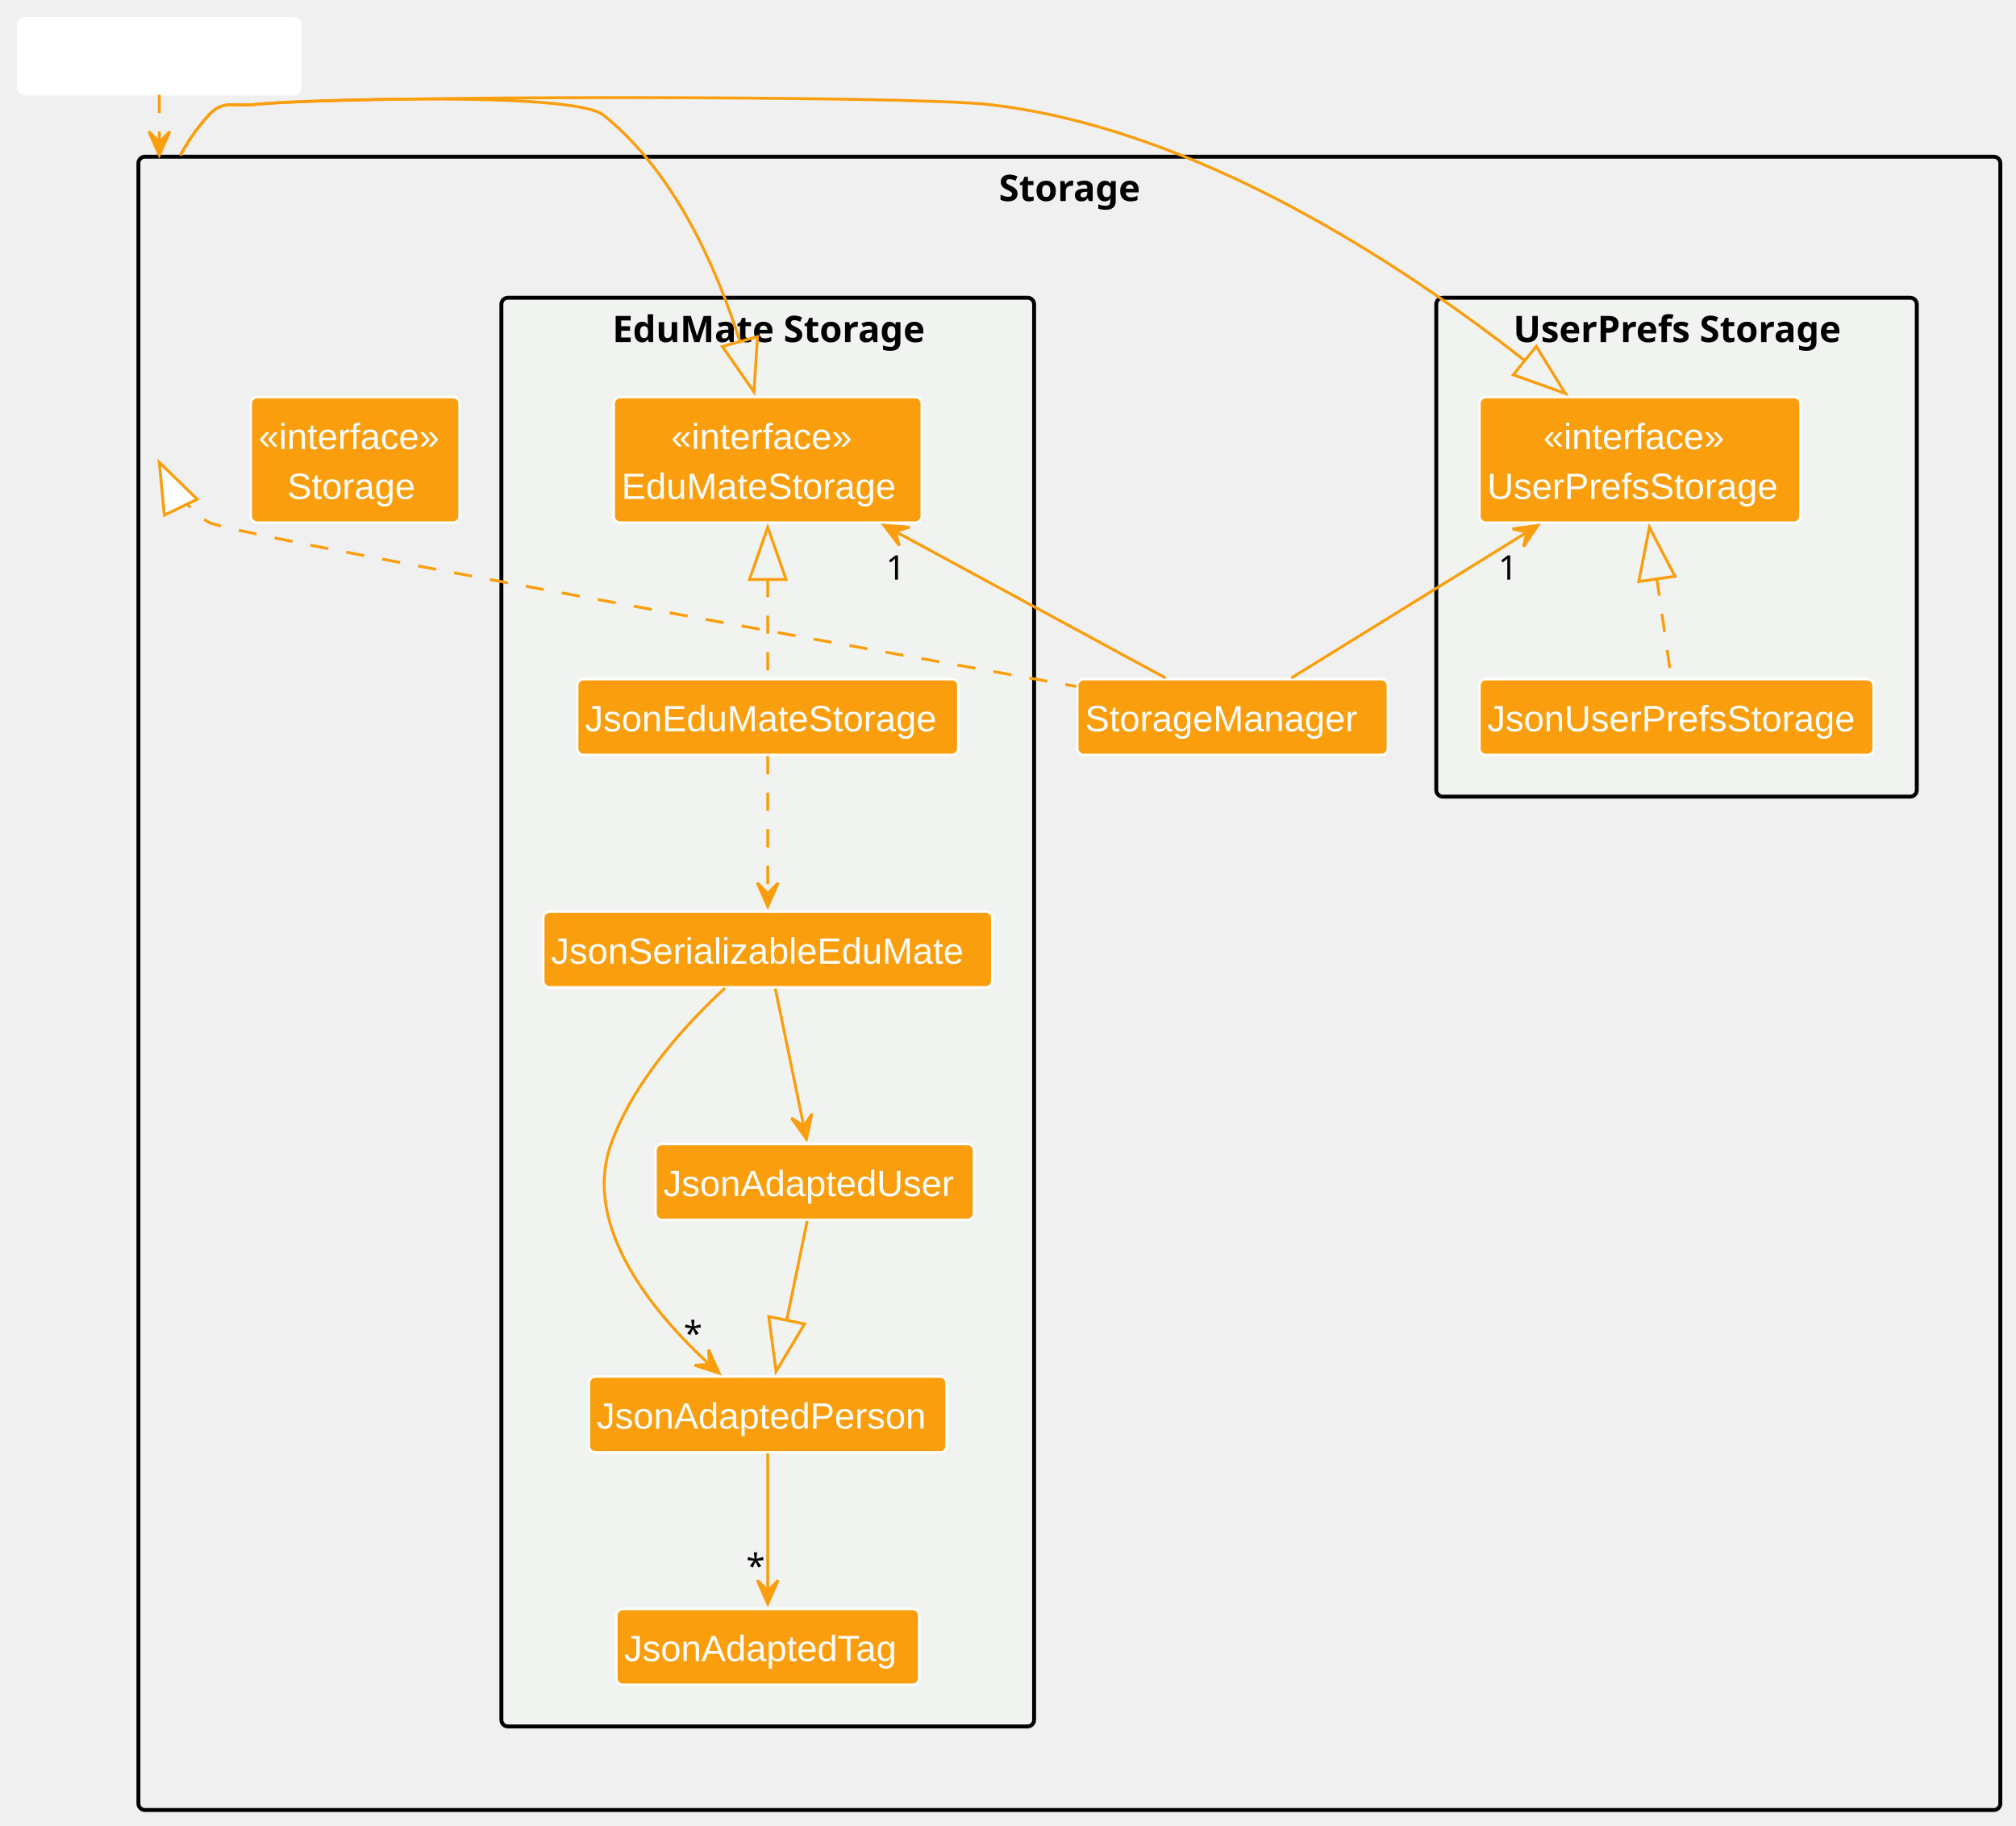
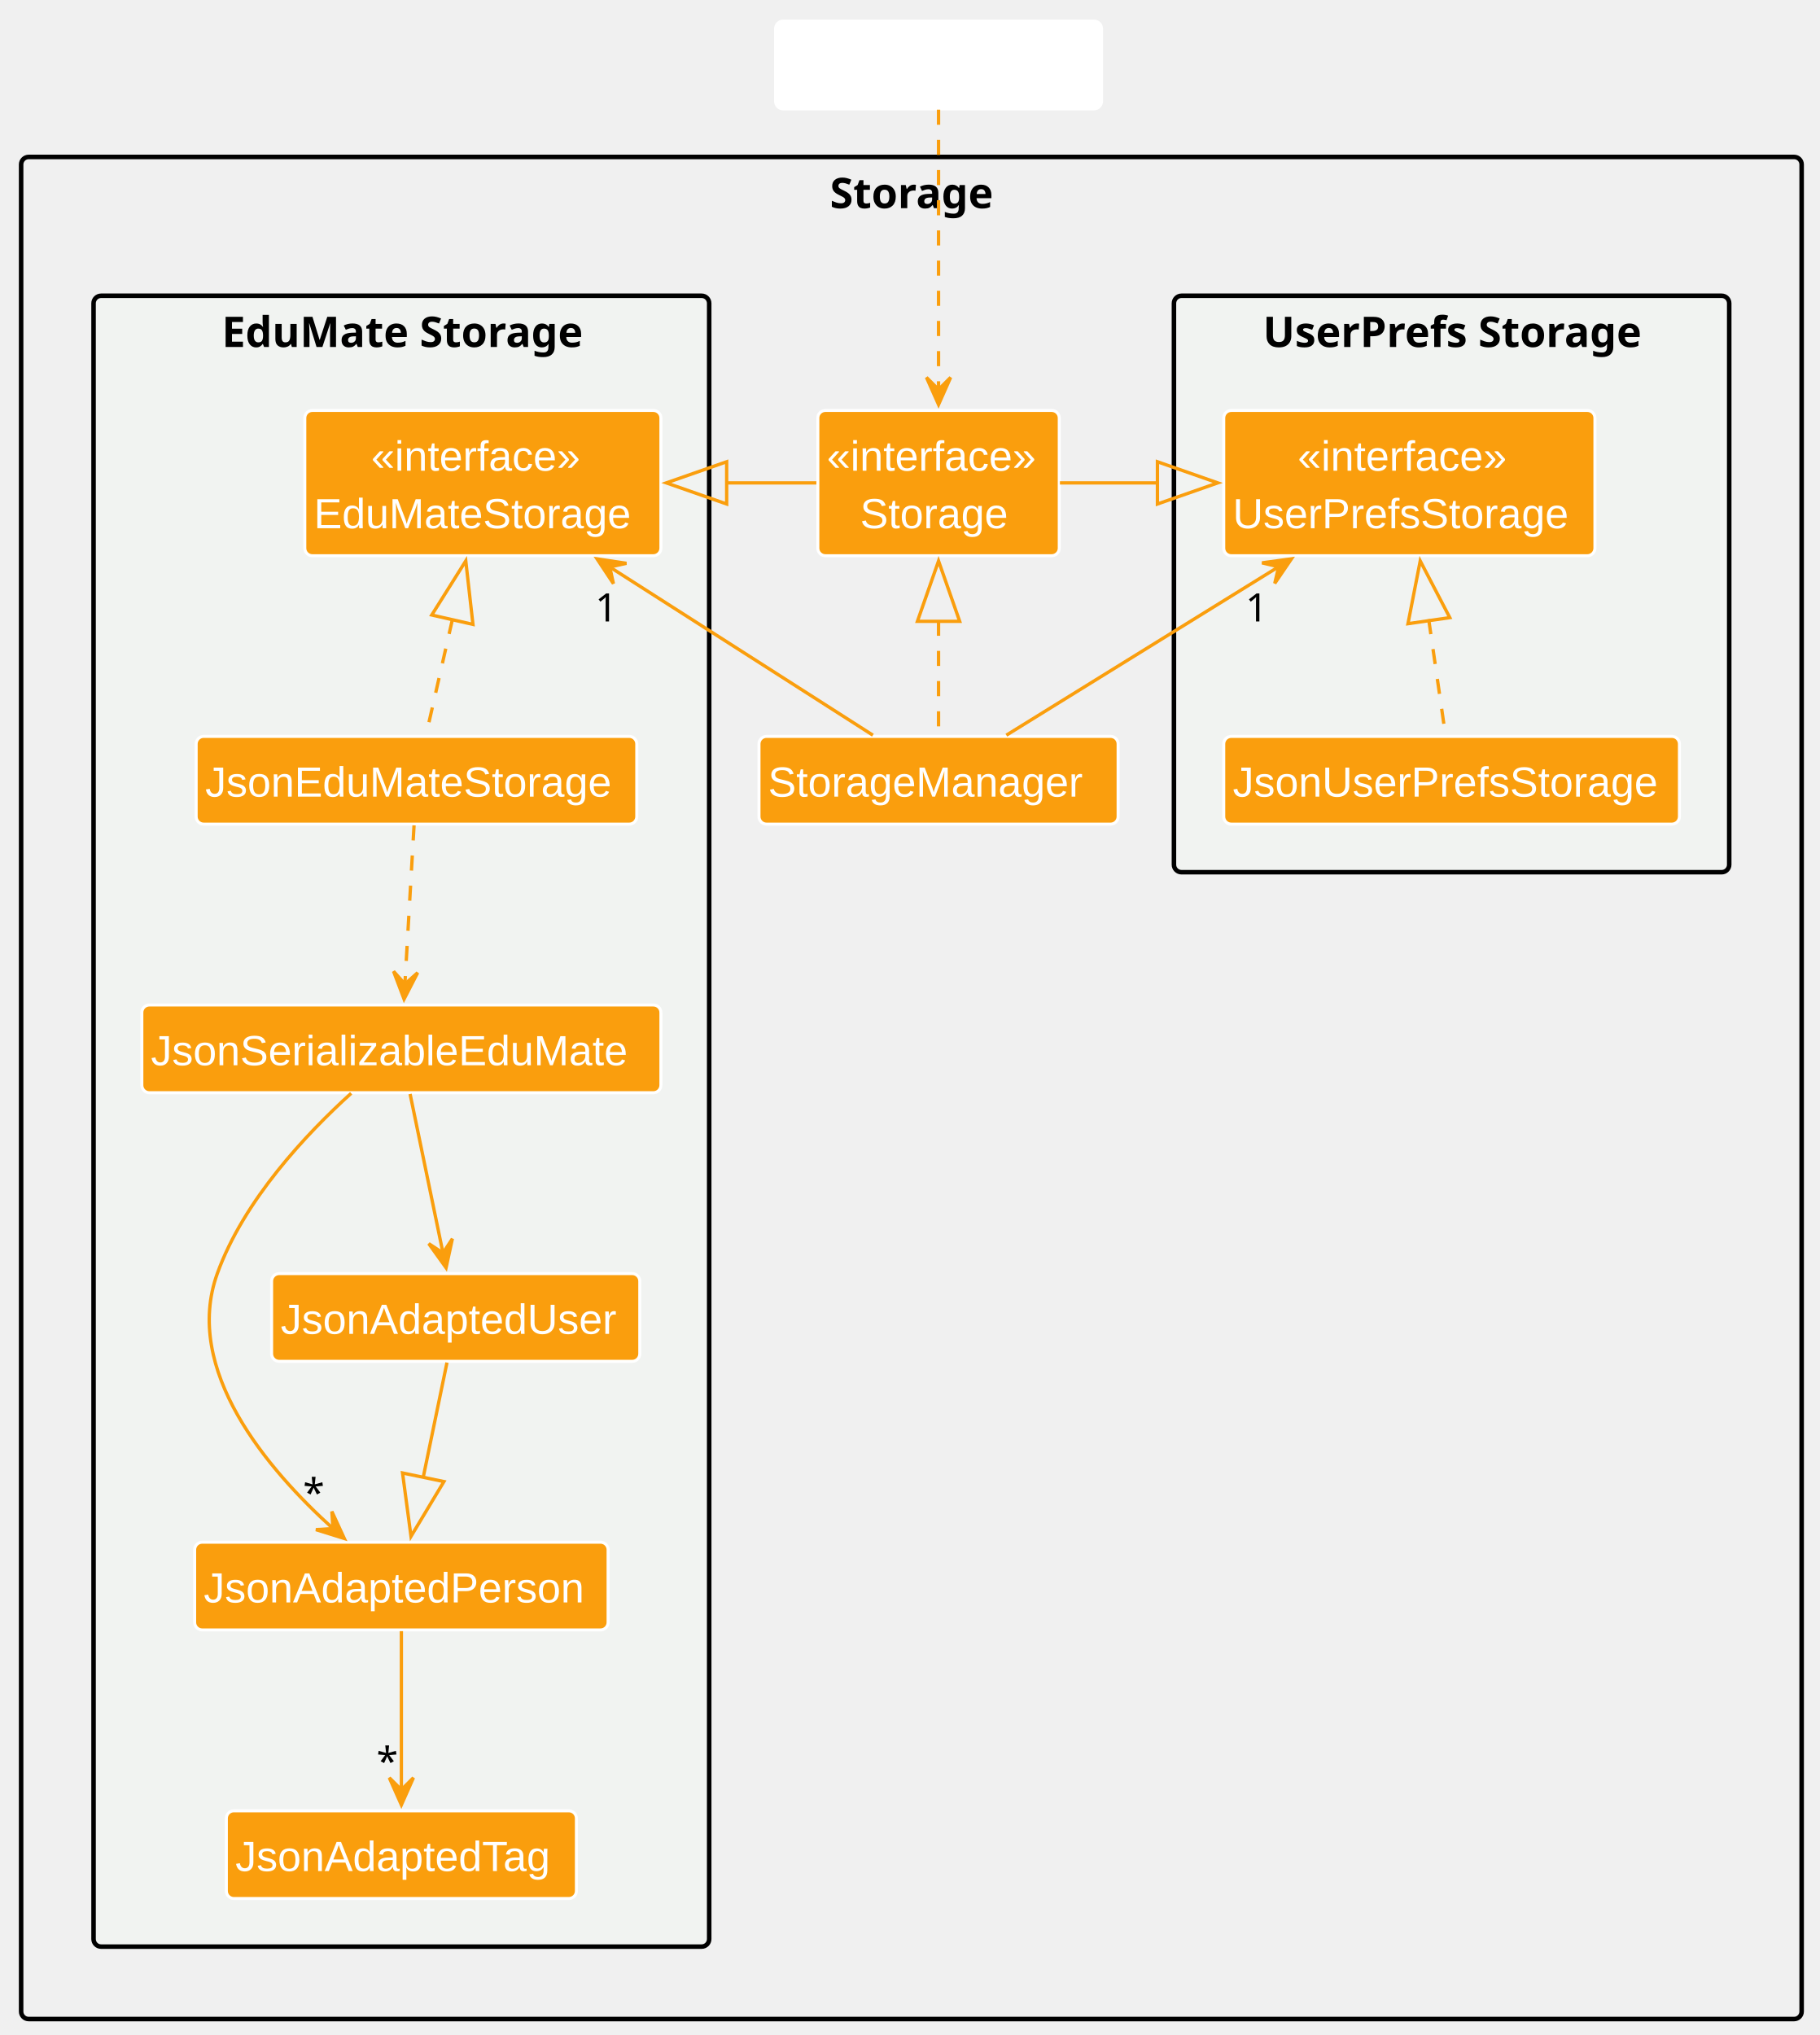
- <svg xmlns="http://www.w3.org/2000/svg" contentStyleType="text/css" height="699px" preserveAspectRatio="none" style="width:772px;height:699px;background:#FFFFFF;" version="1.1" viewBox="0 0 772 699" width="772px" zoomAndPan="magnify">
+ <svg xmlns="http://www.w3.org/2000/svg" contentStyleType="text/css" height="945px" preserveAspectRatio="none" style="width:844px;height:944px;background:#FFFFFF;" version="1.1" viewBox="0 0 844 944" width="844.2px" zoomAndPan="magnify">
  <defs />
  <g>
    <g id="cluster_Storage">
-       <rect fill="none" height="633" rx="2.5" ry="2.5" style="stroke:#000000;stroke-width:1.5;" width="713" x="53" y="60" />
-       <text fill="#000000" font-family="sans-serif" font-size="14" font-weight="bold" lengthAdjust="spacing" textLength="54" x="382.5" y="76.966">Storage
+       <rect fill="none" height="863.8" rx="3.5" ry="3.5" style="stroke:#000000;stroke-width:2.1;" width="826" x="9.8" y="72.8" />
+       <text fill="#000000" font-family="sans-serif" font-size="19.6" font-weight="bold" lengthAdjust="spacing" textLength="75.6" x="385" y="96.552">Storage
            </text>
    </g>
    <g id="cluster_UserPrefs Storage">
-       <rect fill="#F1F3F1" height="191" rx="2.5" ry="2.5" style="stroke:#000000;stroke-width:1.5;" width="184" x="550" y="114" />
-       <text fill="#000000" font-family="sans-serif" font-size="14" font-weight="bold" lengthAdjust="spacing" textLength="125" x="579.5" y="130.966">UserPrefs Storage
+       <rect fill="#F1F3F1" height="267.4" rx="3.5" ry="3.5" style="stroke:#000000;stroke-width:2.1;" width="257.6" x="544.6" y="137.2" />
+       <text fill="#000000" font-family="sans-serif" font-size="19.6" font-weight="bold" lengthAdjust="spacing" textLength="175" x="585.9" y="160.952">UserPrefs Storage
            </text>
    </g>
    <g id="cluster_EduMate Storage">
-       <rect fill="#F1F3F1" height="547" rx="2.5" ry="2.5" style="stroke:#000000;stroke-width:1.5;" width="204" x="192" y="114" />
-       <text fill="#000000" font-family="sans-serif" font-size="14" font-weight="bold" lengthAdjust="spacing" textLength="119" x="234.5" y="130.966">EduMate Storage
+       <rect fill="#F1F3F1" height="765.8" rx="3.5" ry="3.5" style="stroke:#000000;stroke-width:2.1;" width="285.6" x="43.4" y="137.2" />
+       <text fill="#000000" font-family="sans-serif" font-size="19.6" font-weight="bold" lengthAdjust="spacing" textLength="166.6" x="102.9" y="160.952">EduMate Storage
            </text>
    </g>
-     <g id="elem_Storage">
-       <rect codeLine="13" fill="#FA9E0D" height="48.136" id="Storage" rx="2.5" ry="2.5" style="stroke:#FFFFFF;stroke-width:1.0;" width="80" x="96" y="152" />
-       <text fill="#FFFFFF" font-family="Arial" font-size="14" lengthAdjust="spacing" textLength="74" x="99" y="171.966">«interface»
+     <g id="elem_Storage1">
+       <rect codeLine="13" fill="#FA9E0D" height="67.39" id="Storage1" rx="3.5" ry="3.5" style="stroke:#FFFFFF;stroke-width:1.4;" width="112" x="379.4" y="190.4" />
+       <text fill="#FFFFFF" font-family="Arial" font-size="19.6" lengthAdjust="spacing" textLength="103.6" x="383.6" y="218.352">«interface»
            </text>
-       <text fill="#FFFFFF" font-family="Arial" font-size="14" lengthAdjust="spacing" textLength="52" x="110" y="191.034">Storage
+       <text fill="#FFFFFF" font-family="Arial" font-size="19.6" lengthAdjust="spacing" textLength="72.8" x="399" y="245.047">Storage
            </text>
    </g>
    <g id="elem_StorageManager">
-       <rect codeLine="14" fill="#FA9E0D" height="29.068" id="StorageManager" rx="2.5" ry="2.5" style="stroke:#FFFFFF;stroke-width:1.0;" width="119" x="412.5" y="260" />
-       <text fill="#FFFFFF" font-family="Arial" font-size="14" lengthAdjust="spacing" textLength="113" x="415.5" y="279.966">StorageManager
+       <rect codeLine="14" fill="#FA9E0D" height="40.695" id="StorageManager" rx="3.5" ry="3.5" style="stroke:#FFFFFF;stroke-width:1.4;" width="166.6" x="352.1" y="341.6" />
+       <text fill="#FFFFFF" font-family="Arial" font-size="19.6" lengthAdjust="spacing" textLength="158.2" x="356.3" y="369.552">StorageManager
            </text>
    </g>
    <g id="elem_UserPrefsStorage">
-       <rect codeLine="9" fill="#FA9E0D" height="48.136" id="UserPrefsStorage" rx="2.5" ry="2.5" style="stroke:#FFFFFF;stroke-width:1.0;" width="123" x="566.5" y="152" />
-       <text fill="#FFFFFF" font-family="Arial" font-size="14" lengthAdjust="spacing" textLength="74" x="591" y="171.966">«interface»
+       <rect codeLine="9" fill="#FA9E0D" height="67.39" id="UserPrefsStorage" rx="3.5" ry="3.5" style="stroke:#FFFFFF;stroke-width:1.4;" width="172.2" x="567.7" y="190.4" />
+       <text fill="#FFFFFF" font-family="Arial" font-size="19.6" lengthAdjust="spacing" textLength="103.6" x="602" y="218.352">«interface»
            </text>
-       <text fill="#FFFFFF" font-family="Arial" font-size="14" lengthAdjust="spacing" textLength="117" x="569.5" y="191.034">UserPrefsStorage
+       <text fill="#FFFFFF" font-family="Arial" font-size="19.6" lengthAdjust="spacing" textLength="163.8" x="571.9" y="245.047">UserPrefsStorage
            </text>
    </g>
    <g id="elem_JsonUserPrefsStorage">
-       <rect codeLine="10" fill="#FA9E0D" height="29.068" id="JsonUserPrefsStorage" rx="2.5" ry="2.5" style="stroke:#FFFFFF;stroke-width:1.0;" width="151" x="566.5" y="260" />
-       <text fill="#FFFFFF" font-family="Arial" font-size="14" lengthAdjust="spacing" textLength="145" x="569.5" y="279.966">JsonUserPrefsStorage
+       <rect codeLine="10" fill="#FA9E0D" height="40.695" id="JsonUserPrefsStorage" rx="3.5" ry="3.5" style="stroke:#FFFFFF;stroke-width:1.4;" width="211.4" x="567.7" y="341.6" />
+       <text fill="#FFFFFF" font-family="Arial" font-size="19.6" lengthAdjust="spacing" textLength="203" x="571.9" y="369.552">JsonUserPrefsStorage
            </text>
    </g>
    <g id="elem_EduMateStorage">
-       <rect codeLine="17" fill="#FA9E0D" height="48.136" id="EduMateStorage" rx="2.5" ry="2.5" style="stroke:#FFFFFF;stroke-width:1.0;" width="118" x="235" y="152" />
-       <text fill="#FFFFFF" font-family="Arial" font-size="14" lengthAdjust="spacing" textLength="74" x="257" y="171.966">«interface»
+       <rect codeLine="17" fill="#FA9E0D" height="67.39" id="EduMateStorage" rx="3.5" ry="3.5" style="stroke:#FFFFFF;stroke-width:1.4;" width="165.2" x="141.4" y="190.4" />
+       <text fill="#FFFFFF" font-family="Arial" font-size="19.6" lengthAdjust="spacing" textLength="103.6" x="172.2" y="218.352">«interface»
            </text>
-       <text fill="#FFFFFF" font-family="Arial" font-size="14" lengthAdjust="spacing" textLength="112" x="238" y="191.034">EduMateStorage
+       <text fill="#FFFFFF" font-family="Arial" font-size="19.6" lengthAdjust="spacing" textLength="156.8" x="145.6" y="245.047">EduMateStorage
            </text>
    </g>
    <g id="elem_JsonEduMateStorage">
-       <rect codeLine="18" fill="#FA9E0D" height="29.068" id="JsonEduMateStorage" rx="2.5" ry="2.5" style="stroke:#FFFFFF;stroke-width:1.0;" width="146" x="221" y="260" />
-       <text fill="#FFFFFF" font-family="Arial" font-size="14" lengthAdjust="spacing" textLength="140" x="224" y="279.966">JsonEduMateStorage
+       <rect codeLine="18" fill="#FA9E0D" height="40.695" id="JsonEduMateStorage" rx="3.5" ry="3.5" style="stroke:#FFFFFF;stroke-width:1.4;" width="204.4" x="91" y="341.6" />
+       <text fill="#FFFFFF" font-family="Arial" font-size="19.6" lengthAdjust="spacing" textLength="196" x="95.2" y="369.552">JsonEduMateStorage
            </text>
    </g>
    <g id="elem_JsonSerializableEduMate">
-       <rect codeLine="19" fill="#FA9E0D" height="29.068" id="JsonSerializableEduMate" rx="2.5" ry="2.5" style="stroke:#FFFFFF;stroke-width:1.0;" width="172" x="208" y="349" />
-       <text fill="#FFFFFF" font-family="Arial" font-size="14" lengthAdjust="spacing" textLength="166" x="211" y="368.966">JsonSerializableEduMate
+       <rect codeLine="19" fill="#FA9E0D" height="40.695" id="JsonSerializableEduMate" rx="3.5" ry="3.5" style="stroke:#FFFFFF;stroke-width:1.4;" width="240.8" x="65.8" y="466.2" />
+       <text fill="#FFFFFF" font-family="Arial" font-size="19.6" lengthAdjust="spacing" textLength="232.4" x="70" y="494.152">JsonSerializableEduMate
            </text>
    </g>
    <g id="elem_JsonAdaptedPerson">
-       <rect codeLine="20" fill="#FA9E0D" height="29.068" id="JsonAdaptedPerson" rx="2.5" ry="2.5" style="stroke:#FFFFFF;stroke-width:1.0;" width="137" x="225.5" y="527" />
-       <text fill="#FFFFFF" font-family="Arial" font-size="14" lengthAdjust="spacing" textLength="131" x="228.5" y="546.966">JsonAdaptedPerson
+       <rect codeLine="20" fill="#FA9E0D" height="40.695" id="JsonAdaptedPerson" rx="3.5" ry="3.5" style="stroke:#FFFFFF;stroke-width:1.4;" width="191.8" x="90.3" y="715.4" />
+       <text fill="#FFFFFF" font-family="Arial" font-size="19.6" lengthAdjust="spacing" textLength="183.4" x="94.5" y="743.352">JsonAdaptedPerson
            </text>
    </g>
    <g id="elem_JsonAdaptedUser">
-       <rect codeLine="21" fill="#FA9E0D" height="29.068" id="JsonAdaptedUser" rx="2.5" ry="2.5" style="stroke:#FFFFFF;stroke-width:1.0;" width="122" x="251" y="438" />
-       <text fill="#FFFFFF" font-family="Arial" font-size="14" lengthAdjust="spacing" textLength="116" x="254" y="457.966">JsonAdaptedUser
+       <rect codeLine="21" fill="#FA9E0D" height="40.695" id="JsonAdaptedUser" rx="3.5" ry="3.5" style="stroke:#FFFFFF;stroke-width:1.4;" width="170.8" x="126" y="590.8" />
+       <text fill="#FFFFFF" font-family="Arial" font-size="19.6" lengthAdjust="spacing" textLength="162.4" x="130.2" y="618.752">JsonAdaptedUser
            </text>
    </g>
    <g id="elem_JsonAdaptedTag">
-       <rect codeLine="22" fill="#FA9E0D" height="29.068" id="JsonAdaptedTag" rx="2.5" ry="2.5" style="stroke:#FFFFFF;stroke-width:1.0;" width="116" x="236" y="616" />
-       <text fill="#FFFFFF" font-family="Arial" font-size="14" lengthAdjust="spacing" textLength="110" x="239" y="635.966">JsonAdaptedTag
+       <rect codeLine="22" fill="#FA9E0D" height="40.695" id="JsonAdaptedTag" rx="3.5" ry="3.5" style="stroke:#FFFFFF;stroke-width:1.4;" width="162.4" x="105" y="840" />
+       <text fill="#FFFFFF" font-family="Arial" font-size="19.6" lengthAdjust="spacing" textLength="154" x="109.2" y="867.952">JsonAdaptedTag
            </text>
    </g>
    <g id="elem_HiddenOutside">
-       <rect codeLine="27" fill="#FFFFFF" height="29.068" id="HiddenOutside" rx="2.5" ry="2.5" style="stroke:#FFFFFF;stroke-width:1.0;" width="108" x="7" y="7" />
-       <text fill="#FFFFFF" font-family="Arial" font-size="14" lengthAdjust="spacing" textLength="102" x="10" y="26.966">HiddenOutside
+       <rect codeLine="27" fill="#FFFFFF" height="40.695" id="HiddenOutside" rx="3.5" ry="3.5" style="stroke:#FFFFFF;stroke-width:1.4;" width="151.2" x="359.8" y="9.8" />
+       <text fill="#FFFFFF" font-family="Arial" font-size="19.6" lengthAdjust="spacing" textLength="142.8" x="364" y="37.752">HiddenOutside
            </text>
    </g>
-     <g id="link_HiddenOutside_Storage">
-       <path codeLine="28" d="M61,36.3 C61,40.92 61,46.503 61,52.742 C61,54.302 61,55.903 61,57.539 C61,57.949 61,58.36 61,58.774 C61,58.981 61,59.188 61,59.396 " fill="none" id="HiddenOutside-to-Storage" style="stroke:#FA9E0D;stroke-width:1.1;stroke-dasharray:7.0,7.0;" />
-       <polygon fill="#FA9E0D" points="61,59.396,65,50.396,61,54.396,57,50.396,61,59.396" style="stroke:#FA9E0D;stroke-width:1.1;" />
+     <g id="link_HiddenOutside_Storage1">
+       <path codeLine="28" d="M435.4,50.876 C435.4,81.228 435.4,140.658 435.4,181.006 " fill="none" id="HiddenOutside-to-Storage1" style="stroke:#FA9E0D;stroke-width:1.54;stroke-dasharray:7.0,7.0;" />
+       <polygon fill="#FA9E0D" points="435.4,187.684,441,175.084,435.4,180.684,429.8,175.084,435.4,187.684" style="stroke:#FA9E0D;stroke-width:1.54;" />
    </g>
-     <g id="link_Storage_StorageManager">
-       <path codeLine="30" d="M61.02,177.05 C61.48,178.01 68.94,193.48 80,200 C87.16,204.22 304.08,243.45 412.09,262.81 " fill="none" id="Storage-backto-StorageManager" style="stroke:#FA9E0D;stroke-width:1.1;stroke-dasharray:7.0,7.0;" />
-       <polygon fill="#FFFFFF" points="61.02,177.05,62.918,197.209,75.543,191.16,61.02,177.05" style="stroke:#FA9E0D;stroke-width:1.1;" />
+     <g id="link_Storage1_StorageManager">
+       <path codeLine="30" d="M435.4,287.938 C435.4,307.202 435.4,326.998 435.4,341.04 " fill="none" id="Storage1-backto-StorageManager" style="stroke:#FA9E0D;stroke-width:1.54;stroke-dasharray:7.0,7.0;" />
+       <polygon fill="none" points="425.6,288.218,435.4,260.218,445.2,288.218,425.6,288.218" style="stroke:#FA9E0D;stroke-width:1.54;" />
    </g>
    <g id="link_UserPrefsStorage_StorageManager">
-       <path codeLine="31" d="M584.87,203.68 C555.57,221.8 518.01,245.04 494.47,259.6 " fill="none" id="UserPrefsStorage-backto-StorageManager" style="stroke:#FA9E0D;stroke-width:1.1;" />
-       <polygon fill="#FA9E0D" points="588.95,201.16,579.193,202.5,584.7,203.793,583.406,209.3,588.95,201.16" style="stroke:#FA9E0D;stroke-width:1.1;" />
-       <text fill="#000000" font-family="sans-serif" font-size="13" lengthAdjust="spacing" textLength="7" x="573.699" y="221.922">1
+       <path codeLine="31" d="M593.418,262.752 C552.398,288.12 499.814,320.656 466.858,341.04 " fill="none" id="UserPrefsStorage-backto-StorageManager" style="stroke:#FA9E0D;stroke-width:1.54;" />
+       <polygon fill="#FA9E0D" points="599.13,259.224,585.47,261.099,593.179,262.911,591.368,270.62,599.13,259.224" style="stroke:#FA9E0D;stroke-width:1.54;" />
+       <text fill="#000000" font-family="sans-serif" font-size="18.2" lengthAdjust="spacing" textLength="9.8" x="577.778" y="288.291">1
            </text>
    </g>
    <g id="link_EduMateStorage_StorageManager">
-       <path codeLine="32" d="M342.8,203.46 C376.29,221.61 419.39,244.98 446.37,259.6 " fill="none" id="EduMateStorage-backto-StorageManager" style="stroke:#FA9E0D;stroke-width:1.1;" />
-       <polygon fill="#FA9E0D" points="338.42,201.08,344.415,208.894,342.812,203.469,348.237,201.867,338.42,201.08" style="stroke:#FA9E0D;stroke-width:1.1;" />
-       <text fill="#000000" font-family="sans-serif" font-size="13" lengthAdjust="spacing" textLength="7" x="339.245" y="221.922">1
+       <path codeLine="32" d="M282.45,262.752 C322.154,288.12 373.058,320.656 404.95,341.04 " fill="none" id="EduMateStorage-backto-StorageManager" style="stroke:#FA9E0D;stroke-width:1.54;" />
+       <polygon fill="#FA9E0D" points="276.962,259.252,284.578,270.746,282.865,263.014,290.597,261.301,276.962,259.252" style="stroke:#FA9E0D;stroke-width:1.54;" />
+       <text fill="#000000" font-family="sans-serif" font-size="18.2" lengthAdjust="spacing" textLength="9.8" x="276.07" y="288.291">1
            </text>
    </g>
-     <g id="link_UserPrefsStorage_Storage">
-       <path codeLine="34" d="M584.14,138.27 C537,101.22 458.05,48.98 378.5,40 C347.47,36.5 128.53,36.5 97.5,40 C89.57,40.89 85.41,38.13 80,44 C77.608,46.597 75.433,49.353 73.458,52.239 C72.471,53.683 71.533,55.159 70.644,56.664 C70.199,57.417 69.766,58.177 69.345,58.944 C69.24,59.135 69.135,59.328 69.032,59.52 " fill="none" id="UserPrefsStorage-backto-Storage" style="stroke:#FA9E0D;stroke-width:1.1;" />
-       <polygon fill="none" points="588.29,132.61,599.42,150.65,579.47,143.49,588.29,132.61" style="stroke:#FA9E0D;stroke-width:1.1;" />
+     <g id="link_UserPrefsStorage_Storage1">
+       <path codeLine="34" d="M537.026,224 C521.92,224 506.814,224 491.708,224 " fill="none" id="UserPrefsStorage-backto-Storage1" style="stroke:#FA9E0D;stroke-width:1.54;" />
+       <polygon fill="none" points="536.942,214.2,564.942,224,536.942,233.8,536.942,214.2" style="stroke:#FA9E0D;stroke-width:1.54;" />
    </g>
-     <g id="link_Storage_EduMateStorage">
-       <path codeLine="35" d="M69.032,59.52 C69.135,59.328 69.24,59.135 69.345,58.944 C69.766,58.177 70.199,57.417 70.644,56.664 C71.533,55.159 72.471,53.683 73.458,52.239 C75.433,49.353 77.608,46.597 80,44 C85.41,38.13 89.57,40.89 97.5,40 C112.25,38.34 219.42,34.73 231,44 C258.17,65.75 274.31,102.05 283.43,131.08 " fill="none" id="Storage-to-EduMateStorage" style="stroke:#FA9E0D;stroke-width:1.1;" />
-       <polygon fill="none" points="290.09,128.9,288.71,150.05,276.61,132.66,290.09,128.9" style="stroke:#FA9E0D;stroke-width:1.1;" />
+     <g id="link_Storage1_EduMateStorage">
+       <path codeLine="35" d="M378.714,224 C364.714,224 350.7,224 336.686,224 " fill="none" id="Storage1-to-EduMateStorage" style="stroke:#FA9E0D;stroke-width:1.54;" />
+       <polygon fill="none" points="337.106,233.8,309.106,224,337.106,214.2,337.106,233.8" style="stroke:#FA9E0D;stroke-width:1.54;" />
    </g>
    <g id="link_UserPrefsStorage_JsonUserPrefsStorage">
-       <path codeLine="37" d="M634.41,221.17 C636.43,235.09 638.51,249.45 639.98,259.6 " fill="none" id="UserPrefsStorage-backto-JsonUserPrefsStorage" style="stroke:#FA9E0D;stroke-width:1.1;stroke-dasharray:7.0,7.0;" />
-       <polygon fill="none" points="627.55,222.66,631.61,201.86,641.41,220.65,627.55,222.66" style="stroke:#FA9E0D;stroke-width:1.1;" />
+       <path codeLine="37" d="M662.774,287.238 C665.602,306.726 668.514,326.83 670.572,341.04 " fill="none" id="UserPrefsStorage-backto-JsonUserPrefsStorage" style="stroke:#FA9E0D;stroke-width:1.54;stroke-dasharray:7.0,7.0;" />
+       <polygon fill="none" points="653.17,289.324,658.854,260.204,672.574,286.51,653.17,289.324" style="stroke:#FA9E0D;stroke-width:1.54;" />
    </g>
    <g id="link_EduMateStorage_JsonEduMateStorage">
-       <path codeLine="38" d="M294,221.67 C294,235.43 294,249.57 294,259.6 " fill="none" id="EduMateStorage-backto-JsonEduMateStorage" style="stroke:#FA9E0D;stroke-width:1.1;stroke-dasharray:7.0,7.0;" />
-       <polygon fill="none" points="287,221.87,294,201.87,301,221.87,287,221.87" style="stroke:#FA9E0D;stroke-width:1.1;" />
+       <path codeLine="38" d="M209.902,287.238 C205.464,306.726 200.872,326.83 197.638,341.04 " fill="none" id="EduMateStorage-backto-JsonEduMateStorage" style="stroke:#FA9E0D;stroke-width:1.54;stroke-dasharray:7.0,7.0;" />
+       <polygon fill="none" points="200.298,285.292,216.076,260.176,219.408,289.646,200.298,285.292" style="stroke:#FA9E0D;stroke-width:1.54;" />
    </g>
    <g id="link_JsonEduMateStorage_JsonSerializableEduMate">
-       <path codeLine="39" d="M294,289.48 C294,303.81 294,326.24 294,342.46 " fill="none" id="JsonEduMateStorage-to-JsonSerializableEduMate" style="stroke:#FA9E0D;stroke-width:1.1;stroke-dasharray:7.0,7.0;" />
-       <polygon fill="#FA9E0D" points="294,347.04,298,338.04,294,342.04,290,338.04,294,347.04" style="stroke:#FA9E0D;stroke-width:1.1;" />
+       <path codeLine="39" d="M192.08,382.872 C190.918,402.934 189.112,434.336 187.81,457.044 " fill="none" id="JsonEduMateStorage-to-JsonSerializableEduMate" style="stroke:#FA9E0D;stroke-width:1.54;stroke-dasharray:7.0,7.0;" />
+       <polygon fill="#FA9E0D" points="187.446,463.47,193.758,451.211,187.846,456.481,182.576,450.57,187.446,463.47" style="stroke:#FA9E0D;stroke-width:1.54;" />
    </g>
    <g id="link_JsonSerializableEduMate_JsonAdaptedPerson">
-       <path codeLine="40" d="M277.64,378.3 C263.02,391.8 242.63,413.79 234,438 C222.68,469.78 250.34,502.81 271.78,522.51 " fill="none" id="JsonSerializableEduMate-to-JsonAdaptedPerson" style="stroke:#FA9E0D;stroke-width:1.1;" />
-       <polygon fill="#FA9E0D" points="275.39,525.73,271.34,516.752,271.66,522.4,266.012,522.72,275.39,525.73" style="stroke:#FA9E0D;stroke-width:1.1;" />
-       <text fill="#000000" font-family="sans-serif" font-size="13" lengthAdjust="spacing" textLength="7" x="261.784" y="515.178">*
+       <path codeLine="40" d="M162.918,507.15 C142.114,525.98 113.092,556.738 100.8,590.8 C84.7,635.418 124.068,681.618 154.574,709.156 " fill="none" id="JsonSerializableEduMate-to-JsonAdaptedPerson" style="stroke:#FA9E0D;stroke-width:1.54;" />
+       <polygon fill="#FA9E0D" points="159.726,713.678,153.955,701.155,154.467,709.059,146.564,709.571,159.726,713.678" style="stroke:#FA9E0D;stroke-width:1.54;" />
+       <text fill="#000000" font-family="sans-serif" font-size="18.2" lengthAdjust="spacing" textLength="9.8" x="140.541" y="698.906">*
            </text>
    </g>
    <g id="link_JsonSerializableEduMate_JsonAdaptedUser">
-       <path codeLine="41" d="M296.89,378.48 C299.86,392.81 304.5,415.24 307.85,431.46 " fill="none" id="JsonSerializableEduMate-to-JsonAdaptedUser" style="stroke:#FA9E0D;stroke-width:1.1;" />
-       <polygon fill="#FA9E0D" points="308.81,436.07,310.903,426.446,307.796,431.174,303.069,428.068,308.81,436.07" style="stroke:#FA9E0D;stroke-width:1.1;" />
+       <path codeLine="41" d="M190.246,507.472 C194.404,527.534 200.9,558.936 205.59,581.644 " fill="none" id="JsonSerializableEduMate-to-JsonAdaptedUser" style="stroke:#FA9E0D;stroke-width:1.54;" />
+       <polygon fill="#FA9E0D" points="206.934,588.098,209.864,574.624,205.515,581.243,198.896,576.895,206.934,588.098" style="stroke:#FA9E0D;stroke-width:1.54;" />
    </g>
    <g id="link_JsonAdaptedPerson_JsonAdaptedTag">
-       <path codeLine="42" d="M294,556.48 C294,570.81 294,593.24 294,609.46 " fill="none" id="JsonAdaptedPerson-to-JsonAdaptedTag" style="stroke:#FA9E0D;stroke-width:1.1;" />
-       <polygon fill="#FA9E0D" points="294,614.04,298,605.04,294,609.04,290,605.04,294,614.04" style="stroke:#FA9E0D;stroke-width:1.1;" />
-       <text fill="#000000" font-family="sans-serif" font-size="13" lengthAdjust="spacing" textLength="7" x="285.753" y="604.22">*
+       <path codeLine="42" d="M186.2,756.672 C186.2,776.734 186.2,808.136 186.2,830.844 " fill="none" id="JsonAdaptedPerson-to-JsonAdaptedTag" style="stroke:#FA9E0D;stroke-width:1.54;" />
+       <polygon fill="#FA9E0D" points="186.2,837.256,191.8,824.656,186.2,830.256,180.6,824.656,186.2,837.256" style="stroke:#FA9E0D;stroke-width:1.54;" />
+       <text fill="#000000" font-family="sans-serif" font-size="18.2" lengthAdjust="spacing" textLength="9.8" x="174.654" y="823.508">*
            </text>
    </g>
    <g id="link_JsonAdaptedUser_JsonAdaptedPerson">
-       <path codeLine="43" d="M309.11,467.48 C306.98,477.75 304,492.19 301.24,505.51 " fill="none" id="JsonAdaptedUser-to-JsonAdaptedPerson" style="stroke:#FA9E0D;stroke-width:1.1;" />
-       <polygon fill="none" points="308.1,506.91,297.19,525.07,294.39,504.07,308.1,506.91" style="stroke:#FA9E0D;stroke-width:1.1;" />
+       <path codeLine="43" d="M207.354,632.072 C204.372,646.45 200.2,666.666 196.336,685.314 " fill="none" id="JsonAdaptedUser-to-JsonAdaptedPerson" style="stroke:#FA9E0D;stroke-width:1.54;" />
+       <polygon fill="none" points="205.94,687.274,190.666,712.698,186.746,683.298,205.94,687.274" style="stroke:#FA9E0D;stroke-width:1.54;" />
    </g>
  </g>
</svg>
